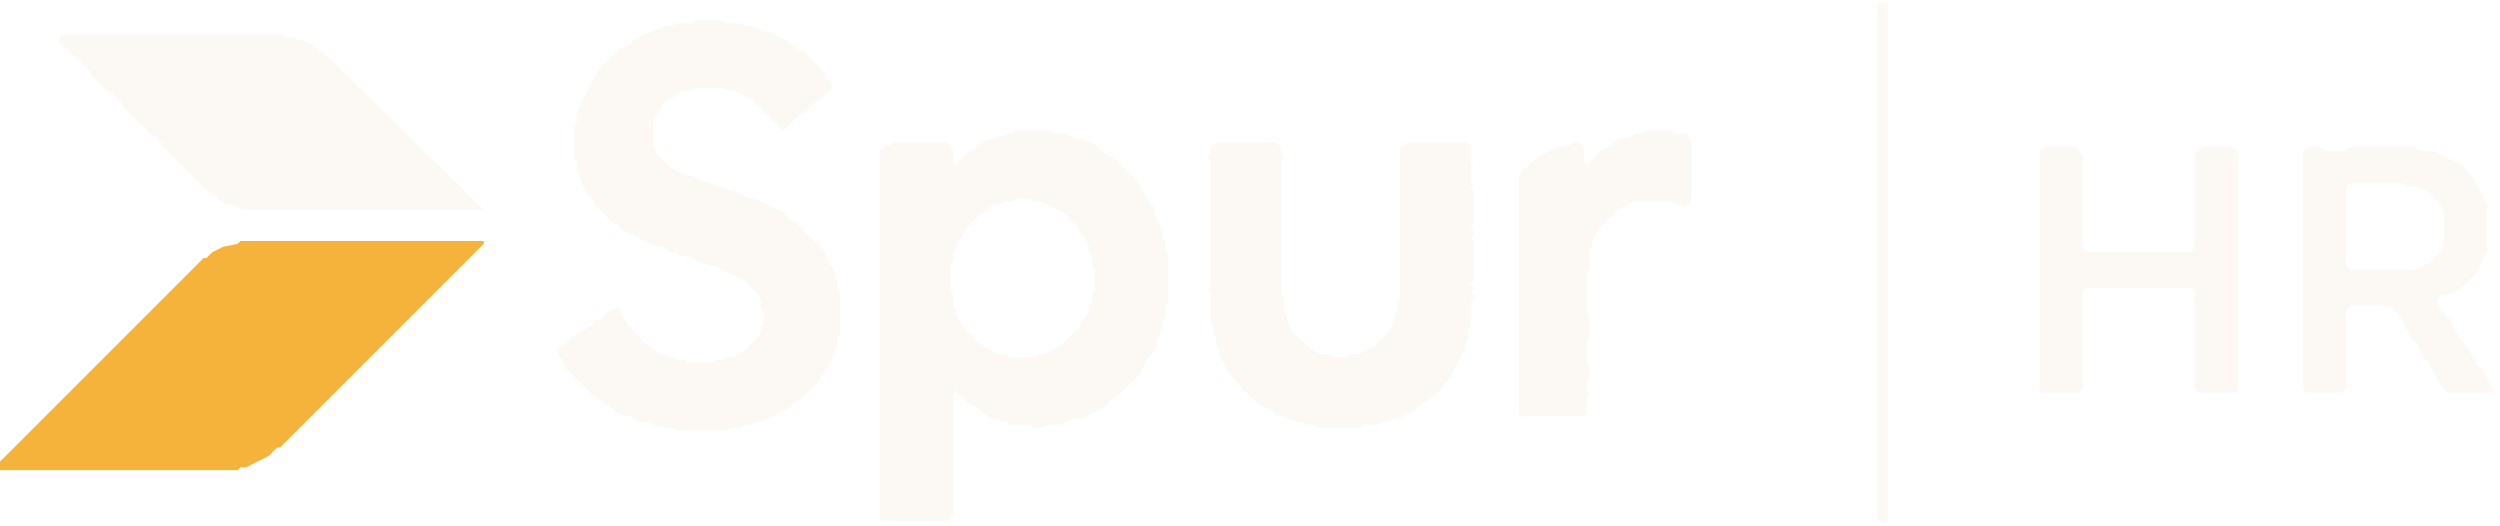
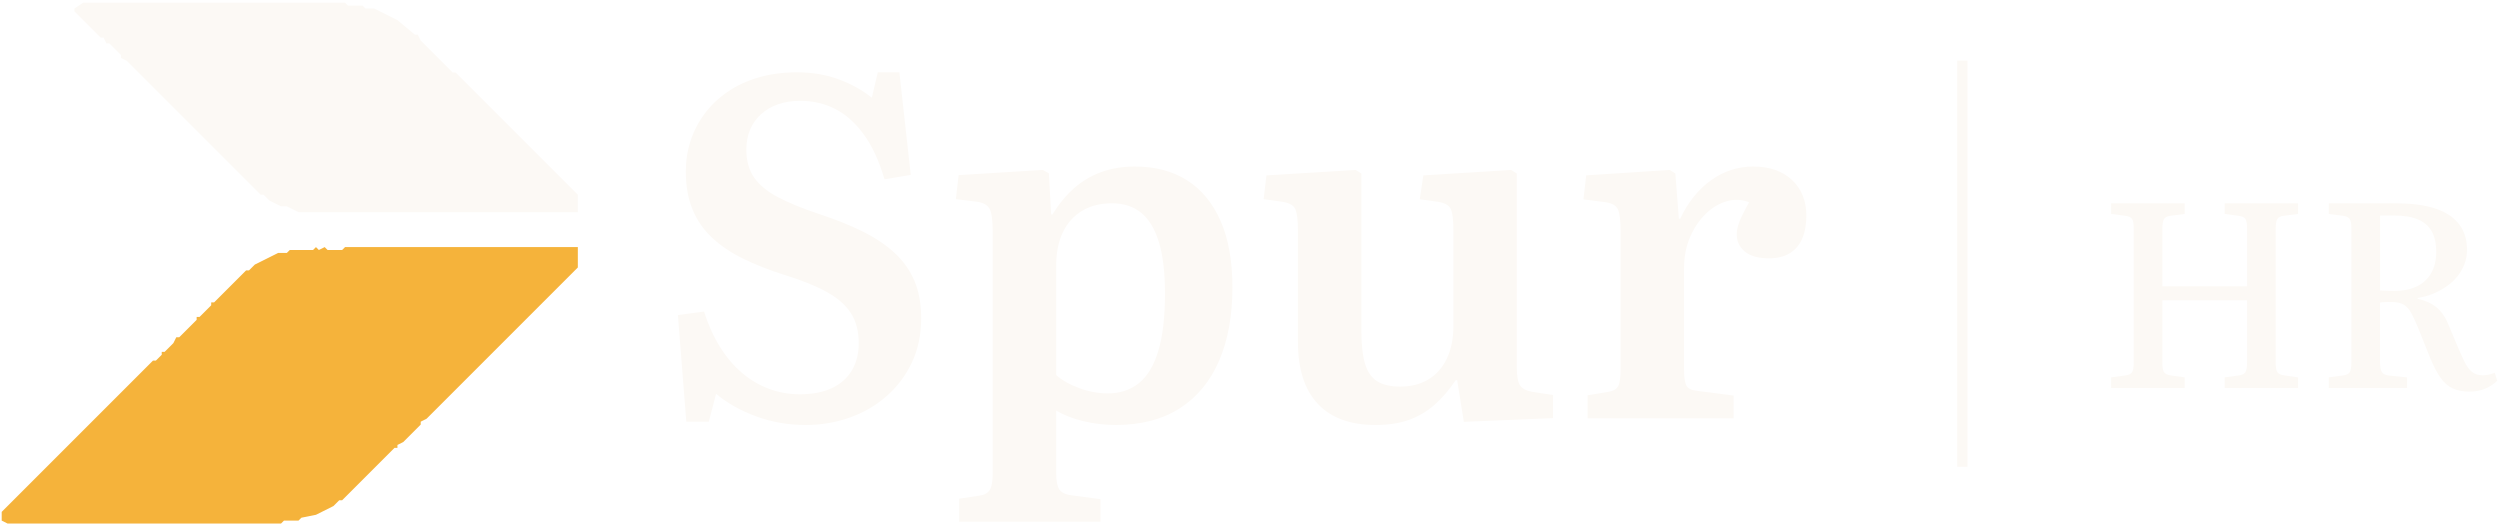
- <svg xmlns="http://www.w3.org/2000/svg" viewBox="0 -7.2 883.8 185.7" role="img" aria-label="Spur HR">
-   <path fill="#FCF9F5" d="M430 43L428 45L428 47L427 48L428 50L428 94L427 95L428 96L428 107L429 108L429 111L430 112L430 115L431 116L431 118L434 124L439 130L439 131L440 131L445 136L448 137L452 140L454 140L458 142L461 142L462 143L465 143L466 144L481 144L482 143L487 143L488 142L491 142L492 141L494 141L500 138L506 133L507 133L513 126L518 116L518 114L519 113L519 109L520 108L520 100L521 99L521 97L520 96L521 95L520 93L521 92L521 78L520 77L521 76L521 74L520 73L521 72L521 60L520 59L521 58L520 57L520 53L521 52L520 51L520 44L518 43L498 43L495 45L495 98L494 99L494 103L493 104L493 106L491 110L486 115L480 118L477 118L476 119L471 119L470 118L467 118L463 116L457 110L455 106L455 104L454 103L454 98L453 97L453 50L454 48L453 47L453 45L451 43ZM596 40L592 40L591 39L582 39L581 40L578 40L577 41L572 42L570 44L566 46L561 51L560 50L560 45L558 43L556 43L555 44L550 45L544 48L538 53L537 55L537 139L538 140L560 140L561 139L561 133L562 132L561 131L561 127L562 126L562 122L561 121L561 113L562 112L562 104L561 103L561 89L562 88L562 81L563 80L563 78L565 74L572 67L578 64L591 64L595 66L597 65L598 63L598 42ZM387 44L383 42L381 42L377 40L373 40L372 39L359 39L358 40L356 40L355 41L353 41L352 42L350 42L346 44L344 46L343 46L338 51L337 50L337 46L336 44L334 43L316 43L315 44L313 44L311 46L311 176L312 177L335 177L337 175L337 132L338 131L343 136L344 136L349 140L351 141L353 141L354 142L356 142L357 143L364 143L365 144L369 144L370 143L375 143L379 141L382 141L390 137L393 134L394 134L403 125L406 119L408 117L409 115L409 113L410 112L410 110L411 109L411 106L412 105L412 101L413 100L413 83L412 82L412 78L411 77L411 74L408 68L408 66L406 64L403 58L393 48L392 48ZM359 63L364 63L365 64L368 64L376 68L381 73L381 74L383 76L385 80L385 82L386 83L386 87L387 88L387 96L386 97L386 100L385 101L385 103L382 107L382 108L375 115L369 118L367 118L366 119L357 119L356 118L353 118L347 115L340 108L338 104L338 102L337 101L337 97L336 96L336 86L337 85L337 82L338 81L338 79L341 75L341 74L347 68L348 68L350 66L352 65L354 65L355 64L358 64ZM21 6L21 8L23 10L24 10L25 12L27 13L29 15L29 16L31 17L32 19L38 25L39 25L43 29L43 30L54 41L55 41L57 43L57 44L74 61L75 61L78 64L80 65L82 65L86 67L171 67L114 11L113 11L111 9L107 7L105 7L104 6L101 6L100 5L22 5ZM246 0L245 1L239 1L238 2L235 2L234 3L232 3L224 7L222 9L219 10L211 18L204 32L204 36L203 37L203 49L204 50L204 53L205 54L205 56L208 62L210 64L210 65L217 72L218 72L220 74L232 80L234 80L237 82L239 82L240 83L245 84L248 86L253 87L263 92L268 97L269 99L269 102L270 103L270 107L269 108L269 110L268 112L263 117L259 119L257 119L256 120L253 120L252 121L243 121L242 120L239 120L238 119L236 119L232 117L230 115L229 115L222 108L219 102L217 102L215 103L212 106L211 106L209 108L208 108L206 110L202 112L199 115L198 115L197 117L200 123L211 134L212 134L214 136L215 136L217 138L221 140L223 140L226 142L229 142L233 144L238 144L239 145L257 145L258 144L262 144L263 143L266 143L267 142L269 142L279 137L281 135L282 135L290 127L290 126L292 124L295 118L295 116L296 115L296 112L297 111L297 96L296 95L296 92L295 91L295 89L291 81L281 71L280 71L277 68L267 63L265 63L259 60L257 60L256 59L254 59L253 58L248 57L245 55L243 55L237 52L232 47L231 45L231 35L234 31L234 30L236 28L237 28L241 25L244 25L245 24L256 24L257 25L260 25L266 28L277 39L283 33L284 33L289 28L290 28L294 24L294 22L292 20L292 19L284 11L283 11L278 7L272 4L270 4L266 2L263 2L262 1L256 1L255 0Z" />
-   <path fill="#F5B33B" d="M171 78L85 78L84 79L79 80L75 82L73 84L72 84L0 156L0 159L84 159L85 158L87 158L95 154L98 151L99 151L171 79Z" />
-   <path fill="#FCF9F5" d="M663.6 -6.2L663.6 176.3L664.9 177.5L667.4 177.5L667.4 -6.2Z" />
-   <path fill="#FCF9F5" d="M814.2 46.1L814.2 130.3L815.4 131.6L828.2 131.6L829.5 130.3L829.5 102.2L830.8 101L844.8 101L848.6 104.8L852.4 112.5L855 115L856.3 118.8L858.8 121.4L862.7 129L865.2 131.6L881.8 131.6L878 123.9L875.4 121.4L875.4 120.1L867.8 109.9L866.5 106.1L862.7 102.2L861.4 99.7L862.7 97.1L865.2 97.1L870.3 94.6L875.4 89.5L879.2 81.8L879.2 65.2L874.1 55L870.3 51.2L860.1 46.1L855 46.1L853.7 44.8L830.8 44.8L829.5 46.1L821.8 46.1L820.5 44.8L816.7 44.8ZM829.5 58.9L830.8 57.6L849.9 57.6L851.2 58.9L855 58.9L857.6 60.1L862.7 65.2L863.9 67.8L863.9 79.3L862.7 81.8L858.8 85.7L853.7 88.2L830.8 88.2L829.5 86.9ZM722.3 44.8L721 46.1L721 131.6L735 131.6L736.3 130.3L736.3 95.9L737.6 94.6L774.6 94.6L775.9 95.9L775.9 130.3L777.2 131.6L791.2 131.6L791.2 46.1L788.6 44.8L778.4 44.8L775.9 47.4L775.9 80.6L774.6 81.8L737.6 81.8L736.3 80.6L736.3 47.4L733.8 44.8Z" />
+ <svg xmlns="http://www.w3.org/2000/svg" viewBox="29 14 412.4 86.8" role="img" aria-label="Spur HR">
+   <g transform="translate(0 1) scale(0.48)">
+     <path d="M86 30 L86 31 L95 40 L96 40 L97 42 L98 42 L102 46 L102 47 L104 48 L150 94 L151 94 L153 96 L157 98 L159 98 L163 100 L259 100 L259 94 L217 52 L216 52 L205 41 L204 39 L203 39 L197 34 L189 30 L186 30 L185 29 L180 29 L179 28 L89 28 Z" fill="#FCF9F5" />
+     <path d="M259 112 L179 112 L178 113 L173 113 L172 112 L170 113 L169 112 L168 113 L160 113 L159 114 L156 114 L148 118 L146 120 L145 120 L134 131 L133 131 L133 132 L129 136 L128 136 L128 137 L122 143 L121 143 L120 145 L117 148 L116 148 L116 149 L114 151 L113 151 L61 203 L61 206 L63 207 L157 207 L158 206 L163 206 L164 205 L169 204 L175 201 L177 199 L178 199 L196 181 L197 181 L197 180 L199 179 L205 173 L205 172 L207 171 L259 119 Z" fill="#F5B33B" />
+   </g>
+   <path d="M314.892 -14Q261.008 -14 212.2 3.844Q163.393 21.688 128.146 51.008L112.975 -7.091H65.968L48.452 215.522L103.008 222.855Q115.957 182.037 135.82 149.851Q155.683 117.665 181.443 95.524Q207.202 73.384 237.957 61.757Q268.712 50.13 302.939 50.13Q342.866 50.13 370.235 63.139Q397.604 76.148 411.83 100.223Q426.055 124.297 426.055 156.608Q426.055 193.474 410.058 218.911Q394.06 244.347 359.843 263.411Q325.626 282.474 270.938 299.394Q221.641 314.91 183.475 333.886Q145.309 352.861 118.891 377.885Q92.473 402.909 78.714 436.773Q64.954 470.637 64.954 515.705Q64.954 548.939 74.897 579.321Q84.841 609.702 103.958 635.584Q123.076 661.466 151.273 681.053Q179.471 700.639 216.195 711.517Q252.919 722.395 297.268 722.395Q344.439 722.395 383.848 707.904Q423.258 693.413 453.393 669.349L465.806 722.395H510.916L534.651 508.286L479.887 498.989Q462.799 556.97 436.432 592.936Q410.064 628.901 376.907 645.884Q343.75 662.867 304 662.867Q253.042 662.867 222.205 635.024Q191.367 607.182 191.367 560.576Q191.367 526.134 207.527 502.787Q223.686 479.44 256.932 461.894Q290.177 444.349 341.013 427.229Q392.702 410.461 433.026 390.597Q473.35 370.733 500.728 345.499Q528.106 320.266 542.267 287.056Q556.429 253.846 556.429 208.966Q556.429 157.598 537.011 116.487Q517.594 75.375 483.862 45.965Q450.131 16.556 406.645 1.278Q363.16 -14 314.892 -14Z" transform="translate(137 83) scale(0.079 -0.079)" fill="#FCF9F5" />
+   <path d="M31.72 -216V-167.921L74.124 -161.464Q89.04 -159.548 95.418 -150.03Q101.797 -140.512 101.797 -114.564V389.382Q101.797 426.194 94.937 438.072Q88.076 449.95 66.353 452.475L24.817 457.615L30.642 507.751L206.331 518.587L219.061 511.535L223.814 425.606H226.45Q246.671 458.242 271.597 480.327Q296.524 502.411 328.286 514.045Q360.048 525.679 398.973 525.679Q462.521 525.679 507.808 496.811Q553.095 467.942 577.717 411.868Q602.339 355.795 602.339 273.232Q602.339 185.027 574.645 120.469Q546.951 55.911 492.538 20.956Q438.124 -14 358.401 -14Q324.12 -14 290.799 -5.942Q257.479 2.116 234.311 16.264V-113.616Q234.311 -138.028 240.699 -148.242Q247.088 -158.456 267.211 -160.96L326.76 -168.857V-216ZM342.027 51.97Q380.676 51.97 407.366 73.641Q434.056 95.313 447.794 141.487Q461.532 187.662 461.532 260.432Q461.532 326.056 448.814 367.767Q436.096 409.477 411.647 429.207Q387.197 448.937 350.897 448.937Q314.392 448.937 288.3 433.132Q262.207 417.328 248.259 388.328Q234.311 359.327 234.311 318.175V90.316Q252.031 74.245 282.099 63.107Q312.168 51.97 342.027 51.97Z" transform="translate(184.716 83) scale(0.079 -0.079)" fill="#FCF9F5" />
+   <path d="M257.285 -14Q177.833 -14 136.495 30.31Q95.157 74.62 95.157 158.883V391.706Q95.157 424.726 89.59 436.88Q84.022 449.034 61.709 452.194L23.568 457.559L29.309 507.191L215.503 518.587L227.588 511.031V182.517Q227.588 139.258 235.304 113.69Q243.02 88.123 260.828 77.147Q278.636 66.171 308.309 66.171Q342.974 66.171 367.856 81.333Q392.738 96.495 406.252 125.075Q419.766 153.655 419.766 192.92V391.754Q419.766 425.927 414.036 437.48Q408.306 449.034 386.438 452.194L349.521 457.343L356.99 507.191L540.112 518.587L552.197 511.031V105.56Q552.197 79.064 558.805 68.868Q565.413 58.672 584.317 55.232L627.849 48.559L627.765 0.336L441.527 -7.404L427.659 79.471H424.507Q403.778 48.612 380.158 27.956Q356.538 7.3 326.836 -3.35Q297.134 -14 257.285 -14Z" transform="translate(235.592 83) scale(0.079 -0.079)" fill="#FCF9F5" />
+   <path d="M45.078 0V48.079L88.41 55.256Q104.242 57.892 109.092 67.622Q113.942 77.352 113.942 103.268V389.886Q113.942 423.65 108.332 436.188Q102.723 448.726 80.206 451.466L36.314 457.111L42.067 507.247L216.281 518.587L228.218 511.031L235.575 416.737H238.316Q263.077 468.888 303.041 497.283Q343.005 525.679 390.449 525.679Q441.781 525.679 471.765 497.625Q501.749 469.571 501.749 423.083Q501.749 395.262 493.141 375.265Q484.533 355.269 467.14 344.643Q449.748 334.018 423.645 334.018Q390.189 334.018 373.315 348.135Q356.441 362.253 356.441 383.545Q356.441 392.608 358.967 401.596Q361.492 410.583 367.277 422.64Q373.062 434.697 382.168 451.031Q359.621 460.064 335.666 453.23Q311.711 446.396 291.573 426.828Q271.436 407.26 258.904 378.184Q246.373 349.108 246.373 313.75V101.52Q246.373 77.584 251.155 68.428Q255.937 59.272 273.089 57.356L349.91 47.379V0Z" transform="translate(287.337 83) scale(0.079 -0.079)" fill="#FCF9F5" />
+   <path d="M352.706 24 V91" stroke="#FCF9F5" stroke-width="1.7" />
+   <path d="M59.171 0V40.805L114.907 48.188Q133.849 50.943 139.878 61.037Q145.907 71.13 145.907 99.3V613.497Q145.907 638.67 139.407 648.416Q132.907 658.162 112.84 660.603L59.171 667.591V708.395H341.404V667.591L285.803 660.487Q268.26 657.989 262.009 647.81Q255.758 637.63 255.758 609.51V390.209H580.71V613.555Q580.71 638.465 574.362 648.227Q568.013 657.989 547.71 660.487L495.064 667.591V708.395H776.32V667.591L721.562 660.603Q702.62 658.162 696.591 647.776Q690.562 637.39 690.562 609.625V95.3Q690.562 70.185 697.035 60.604Q703.508 51.023 723.562 48.188L776.32 40.805V0H495.064V40.805L549.71 48.188Q568.653 50.966 574.682 61.048Q580.71 71.13 580.71 99.3V336.309H255.758V95.3Q255.758 69.993 262.281 60.508Q268.803 51.023 287.803 48.188L341.404 40.805V0Z" transform="translate(374.706 78) scale(0.043 -0.043)" fill="#FCF9F5" />
+   <path d="M598.858 -14Q561.718 -14 535.382 -2.057Q509.047 9.886 488.637 38.169Q468.227 66.452 448.167 114.978L401.837 230.874Q387.082 266.819 375.042 288.366Q363.002 309.914 346.079 319.919Q329.156 329.924 298.75 329.924Q286.425 329.924 275.876 329.582Q265.327 329.239 255.816 327.599V97.485Q255.816 71.911 263.087 60.604Q270.359 49.298 292.781 47.268L359.438 40.805V0H59.171V40.805L114.907 48.188Q133.907 50.943 139.907 61.037Q145.907 71.13 145.907 99.357V613.612Q145.907 638.497 139.435 648.301Q132.964 658.105 112.782 660.603L59.171 667.591V708.395H318.234Q383.681 708.395 434.413 697.473Q485.144 686.55 519.306 664.459Q553.468 642.367 571.477 608.838Q589.485 575.31 589.485 530.075Q589.485 501.86 580.094 476.51Q570.702 451.16 553.696 429.551Q536.689 407.943 512.821 390.958Q488.952 373.973 460.54 362.045Q432.129 350.118 399.991 345.393V342.277Q445.627 331.655 473.339 308.605Q501.051 285.556 517.781 244.24L552.817 160.413Q567.137 126.982 579.197 101.789Q591.257 76.595 607.511 62.609Q623.765 48.622 649.748 48.622Q660.519 48.622 671.236 50.822Q681.952 53.023 695.972 58.375L705.336 27.567Q683.93 7.225 657.456 -3.388Q630.981 -14 598.858 -14ZM309.328 372.306Q361.335 372.306 397.27 389.846Q433.204 407.387 452.269 441.104Q471.333 474.821 471.333 521.513Q471.333 570.796 453.878 601.311Q436.423 631.827 400.971 646.701Q365.519 661.575 309.648 661.575H255.989V373.968Q273.914 372.968 286.803 372.637Q299.692 372.306 309.328 372.306Z" transform="translate(410.611 78) scale(0.043 -0.043)" fill="#FCF9F5" />
</svg>
